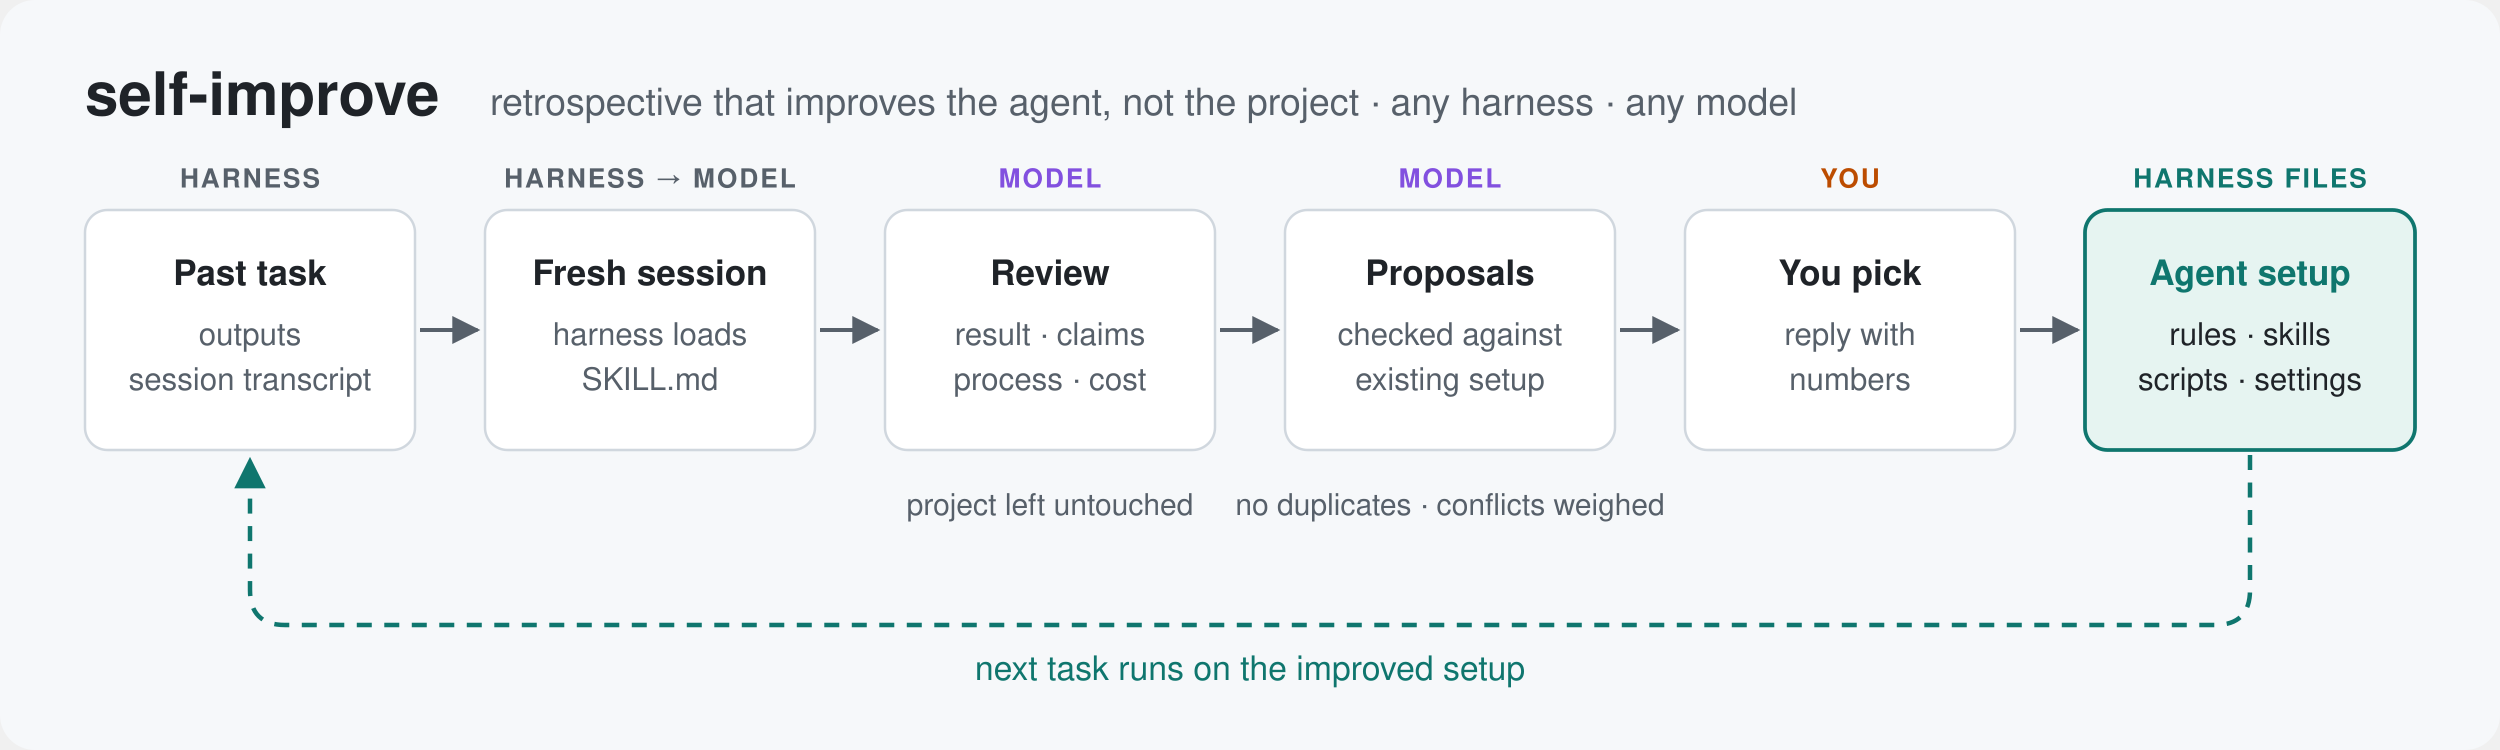
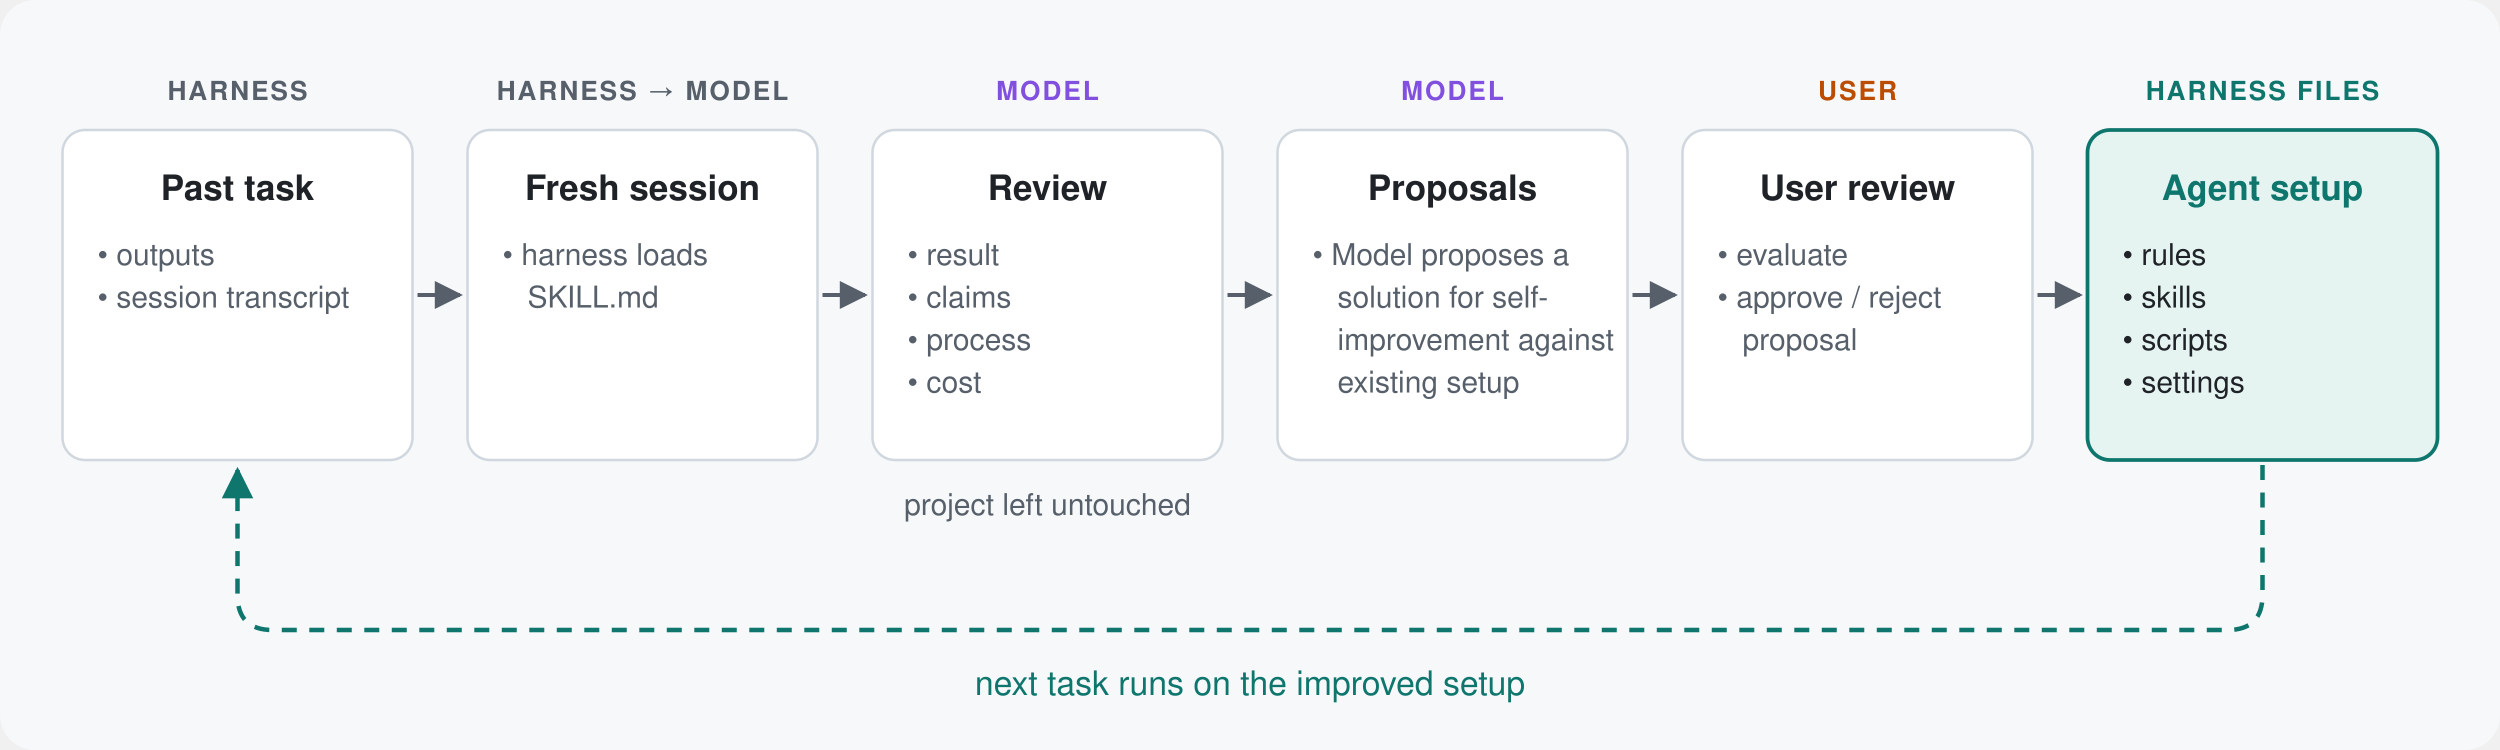
<svg xmlns="http://www.w3.org/2000/svg" width="1000" height="300" viewBox="0 0 1000 300" font-family="-apple-system, BlinkMacSystemFont, 'Segoe UI', Helvetica, Arial, sans-serif">
  <defs>
    <marker id="a" viewBox="0 0 10 10" refX="9" refY="5" markerWidth="7" markerHeight="7" orient="auto-start-reverse">
      <path d="M0 0L10 5L0 10z" fill="#57606a" />
    </marker>
    <marker id="g" viewBox="0 0 10 10" refX="9" refY="5" markerWidth="7" markerHeight="7" orient="auto-start-reverse">
      <path d="M0 0L10 5L0 10z" fill="#0f766e" />
    </marker>
  </defs>
  <rect width="1000" height="300" rx="14" fill="#f6f8fa" />
-   <text x="34" y="46" font-size="24" font-weight="700" fill="#1f2328">self-improve</text>
-   <text x="196" y="46" font-size="15" fill="#57606a">retrospective that improves the agent, not the project · any harness · any model</text>
  <g font-size="10.5" font-weight="600" letter-spacing="0.8" text-anchor="middle">
-     <text x="100" y="75" fill="#57606a">HARNESS</text>
-     <text x="260" y="75" fill="#57606a">HARNESS → MODEL</text>
-     <text x="420" y="75" fill="#8250df">MODEL</text>
-     <text x="580" y="75" fill="#8250df">MODEL</text>
-     <text x="740" y="75" fill="#bc4c00">YOU</text>
-     <text x="900" y="75" fill="#0f766e">HARNESS FILES</text>
+     <text x="95" y="40" fill="#57606a">HARNESS</text>
+     <text x="257" y="40" fill="#57606a">HARNESS → MODEL</text>
+     <text x="419" y="40" fill="#8250df">MODEL</text>
+     <text x="581" y="40" fill="#8250df">MODEL</text>
+     <text x="743" y="40" fill="#bc4c00">USER</text>
+     <text x="905" y="40" fill="#0f766e">HARNESS FILES</text>
  </g>
-   <g font-size="14" text-anchor="middle">
-     <rect x="34" y="84" width="132" height="96" rx="9" fill="#fff" stroke="#d0d7de" />
-     <text x="100" y="114" font-weight="600" fill="#1f2328">Past task</text>
-     <text x="100" y="138" font-size="12.5" fill="#57606a">outputs</text>
-     <text x="100" y="156" font-size="12.5" fill="#57606a">session transcript</text>
-     <rect x="194" y="84" width="132" height="96" rx="9" fill="#fff" stroke="#d0d7de" />
-     <text x="260" y="114" font-weight="600" fill="#1f2328">Fresh session</text>
-     <text x="260" y="138" font-size="12.5" fill="#57606a">harness loads</text>
-     <text x="260" y="156" font-size="12.5" fill="#57606a">SKILL.md</text>
-     <rect x="354" y="84" width="132" height="96" rx="9" fill="#fff" stroke="#d0d7de" />
-     <text x="420" y="114" font-weight="600" fill="#1f2328">Review</text>
-     <text x="420" y="138" font-size="12.5" fill="#57606a">result · claims</text>
-     <text x="420" y="156" font-size="12.5" fill="#57606a">process · cost</text>
-     <rect x="514" y="84" width="132" height="96" rx="9" fill="#fff" stroke="#d0d7de" />
-     <text x="580" y="114" font-weight="600" fill="#1f2328">Proposals</text>
-     <text x="580" y="138" font-size="12.5" fill="#57606a">checked against</text>
-     <text x="580" y="156" font-size="12.5" fill="#57606a">existing setup</text>
-     <rect x="674" y="84" width="132" height="96" rx="9" fill="#fff" stroke="#d0d7de" />
-     <text x="740" y="114" font-weight="600" fill="#1f2328">You pick</text>
-     <text x="740" y="138" font-size="12.5" fill="#57606a">reply with</text>
-     <text x="740" y="156" font-size="12.5" fill="#57606a">numbers</text>
-     <rect x="834" y="84" width="132" height="96" rx="9" fill="#e6f4f1" stroke="#0f766e" stroke-width="1.5" />
-     <text x="900" y="114" font-weight="600" fill="#0f766e">Agent setup</text>
-     <text x="900" y="138" font-size="12.5" fill="#1f2328">rules · skills</text>
-     <text x="900" y="156" font-size="12.5" fill="#1f2328">scripts · settings</text>
+   <g fill="#fff" stroke="#d0d7de">
+     <rect x="25" y="52" width="140" height="132" rx="9" />
+     <rect x="187" y="52" width="140" height="132" rx="9" />
+     <rect x="349" y="52" width="140" height="132" rx="9" />
+     <rect x="511" y="52" width="140" height="132" rx="9" />
+     <rect x="673" y="52" width="140" height="132" rx="9" />
+   </g>
+   <rect x="835" y="52" width="140" height="132" rx="9" fill="#e6f4f1" stroke="#0f766e" stroke-width="1.5" />
+   <g font-size="14" font-weight="600" text-anchor="middle" fill="#1f2328">
+     <text x="95" y="80">Past task</text>
+     <text x="257" y="80">Fresh session</text>
+     <text x="419" y="80">Review</text>
+     <text x="581" y="80">Proposals</text>
+     <text x="743" y="80">User review</text>
+     <text x="905" y="80" fill="#0f766e">Agent setup</text>
+   </g>
+   <g font-size="12" fill="#57606a">
+     <text x="39" y="106">• outputs</text>
+     <text x="39" y="123">• session transcript</text>
+     <text x="201" y="106">• harness loads</text>
+     <text x="211" y="123">SKILL.md</text>
+     <text x="363" y="106">• result</text>
+     <text x="363" y="123">• claims</text>
+     <text x="363" y="140">• process</text>
+     <text x="363" y="157">• cost</text>
+     <text x="525" y="106">• Model proposes a</text>
+     <text x="535" y="123">solution for self-</text>
+     <text x="535" y="140">improvement against</text>
+     <text x="535" y="157">existing setup</text>
+     <text x="687" y="106">• evaluate</text>
+     <text x="687" y="123">• approve / reject</text>
+     <text x="697" y="140">proposal</text>
+   </g>
+   <g font-size="12" fill="#1f2328">
+     <text x="849" y="106">• rules</text>
+     <text x="849" y="123">• skills</text>
+     <text x="849" y="140">• scripts</text>
+     <text x="849" y="157">• settings</text>
  </g>
  <g stroke="#57606a" stroke-width="1.6" fill="none" marker-end="url(#a)">
-     <path d="M168 132H191" />
-     <path d="M328 132H351" />
-     <path d="M488 132H511" />
-     <path d="M648 132H671" />
-     <path d="M808 132H831" />
+     <path d="M167 118H184" />
+     <path d="M329 118H346" />
+     <path d="M491 118H508" />
+     <path d="M653 118H670" />
+     <path d="M815 118H832" />
  </g>
-   <path d="M900 182V236Q900 250 886 250H114Q100 250 100 236V184" stroke="#0f766e" stroke-width="1.8" fill="none" stroke-dasharray="6 5" marker-end="url(#g)" />
-   <text x="500" y="272" font-size="13.5" text-anchor="middle" fill="#0f766e">next task runs on the improved setup</text>
-   <text x="580" y="206" font-size="12" text-anchor="middle" fill="#57606a">no duplicates · conflicts weighed</text>
-   <text x="420" y="206" font-size="12" text-anchor="middle" fill="#57606a">project left untouched</text>
+   <text x="419" y="206" font-size="12" text-anchor="middle" fill="#57606a">project left untouched</text>
+   <path d="M905 186V238Q905 252 891 252H109Q95 252 95 238V188" stroke="#0f766e" stroke-width="1.8" fill="none" stroke-dasharray="6 5" marker-end="url(#g)" />
+   <text x="500" y="278" font-size="13.5" text-anchor="middle" fill="#0f766e">next task runs on the improved setup</text>
</svg>
